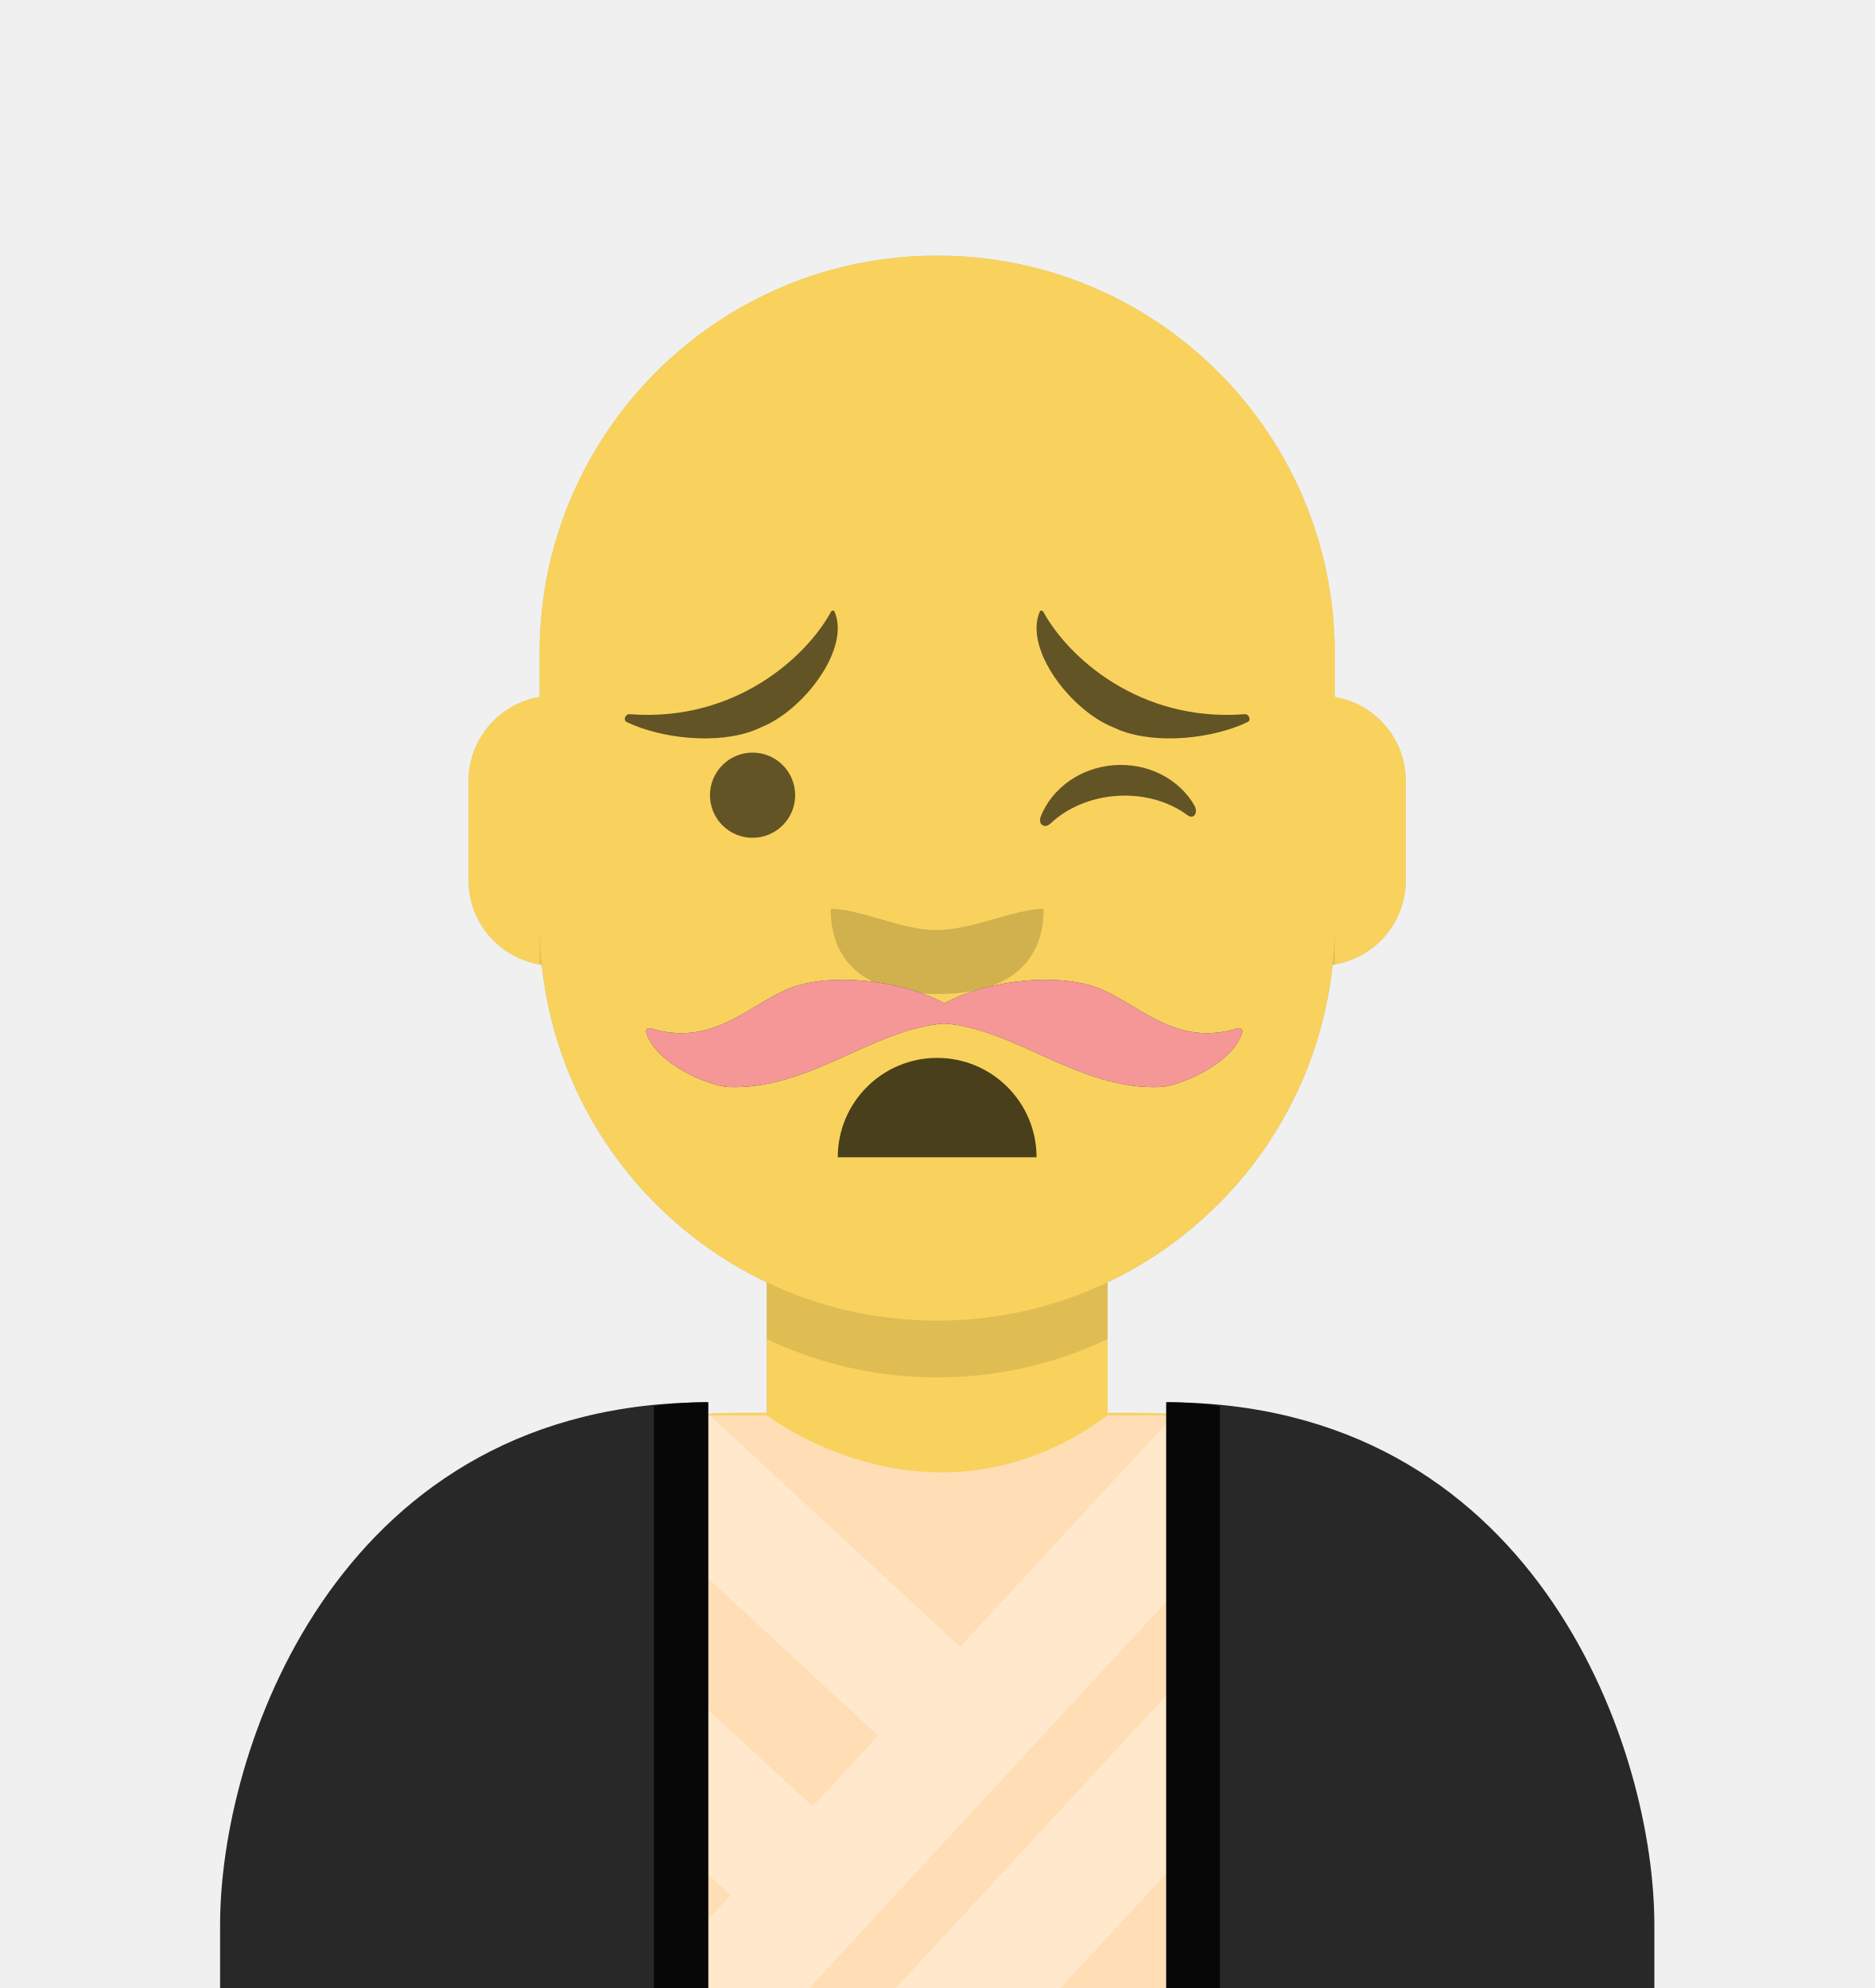
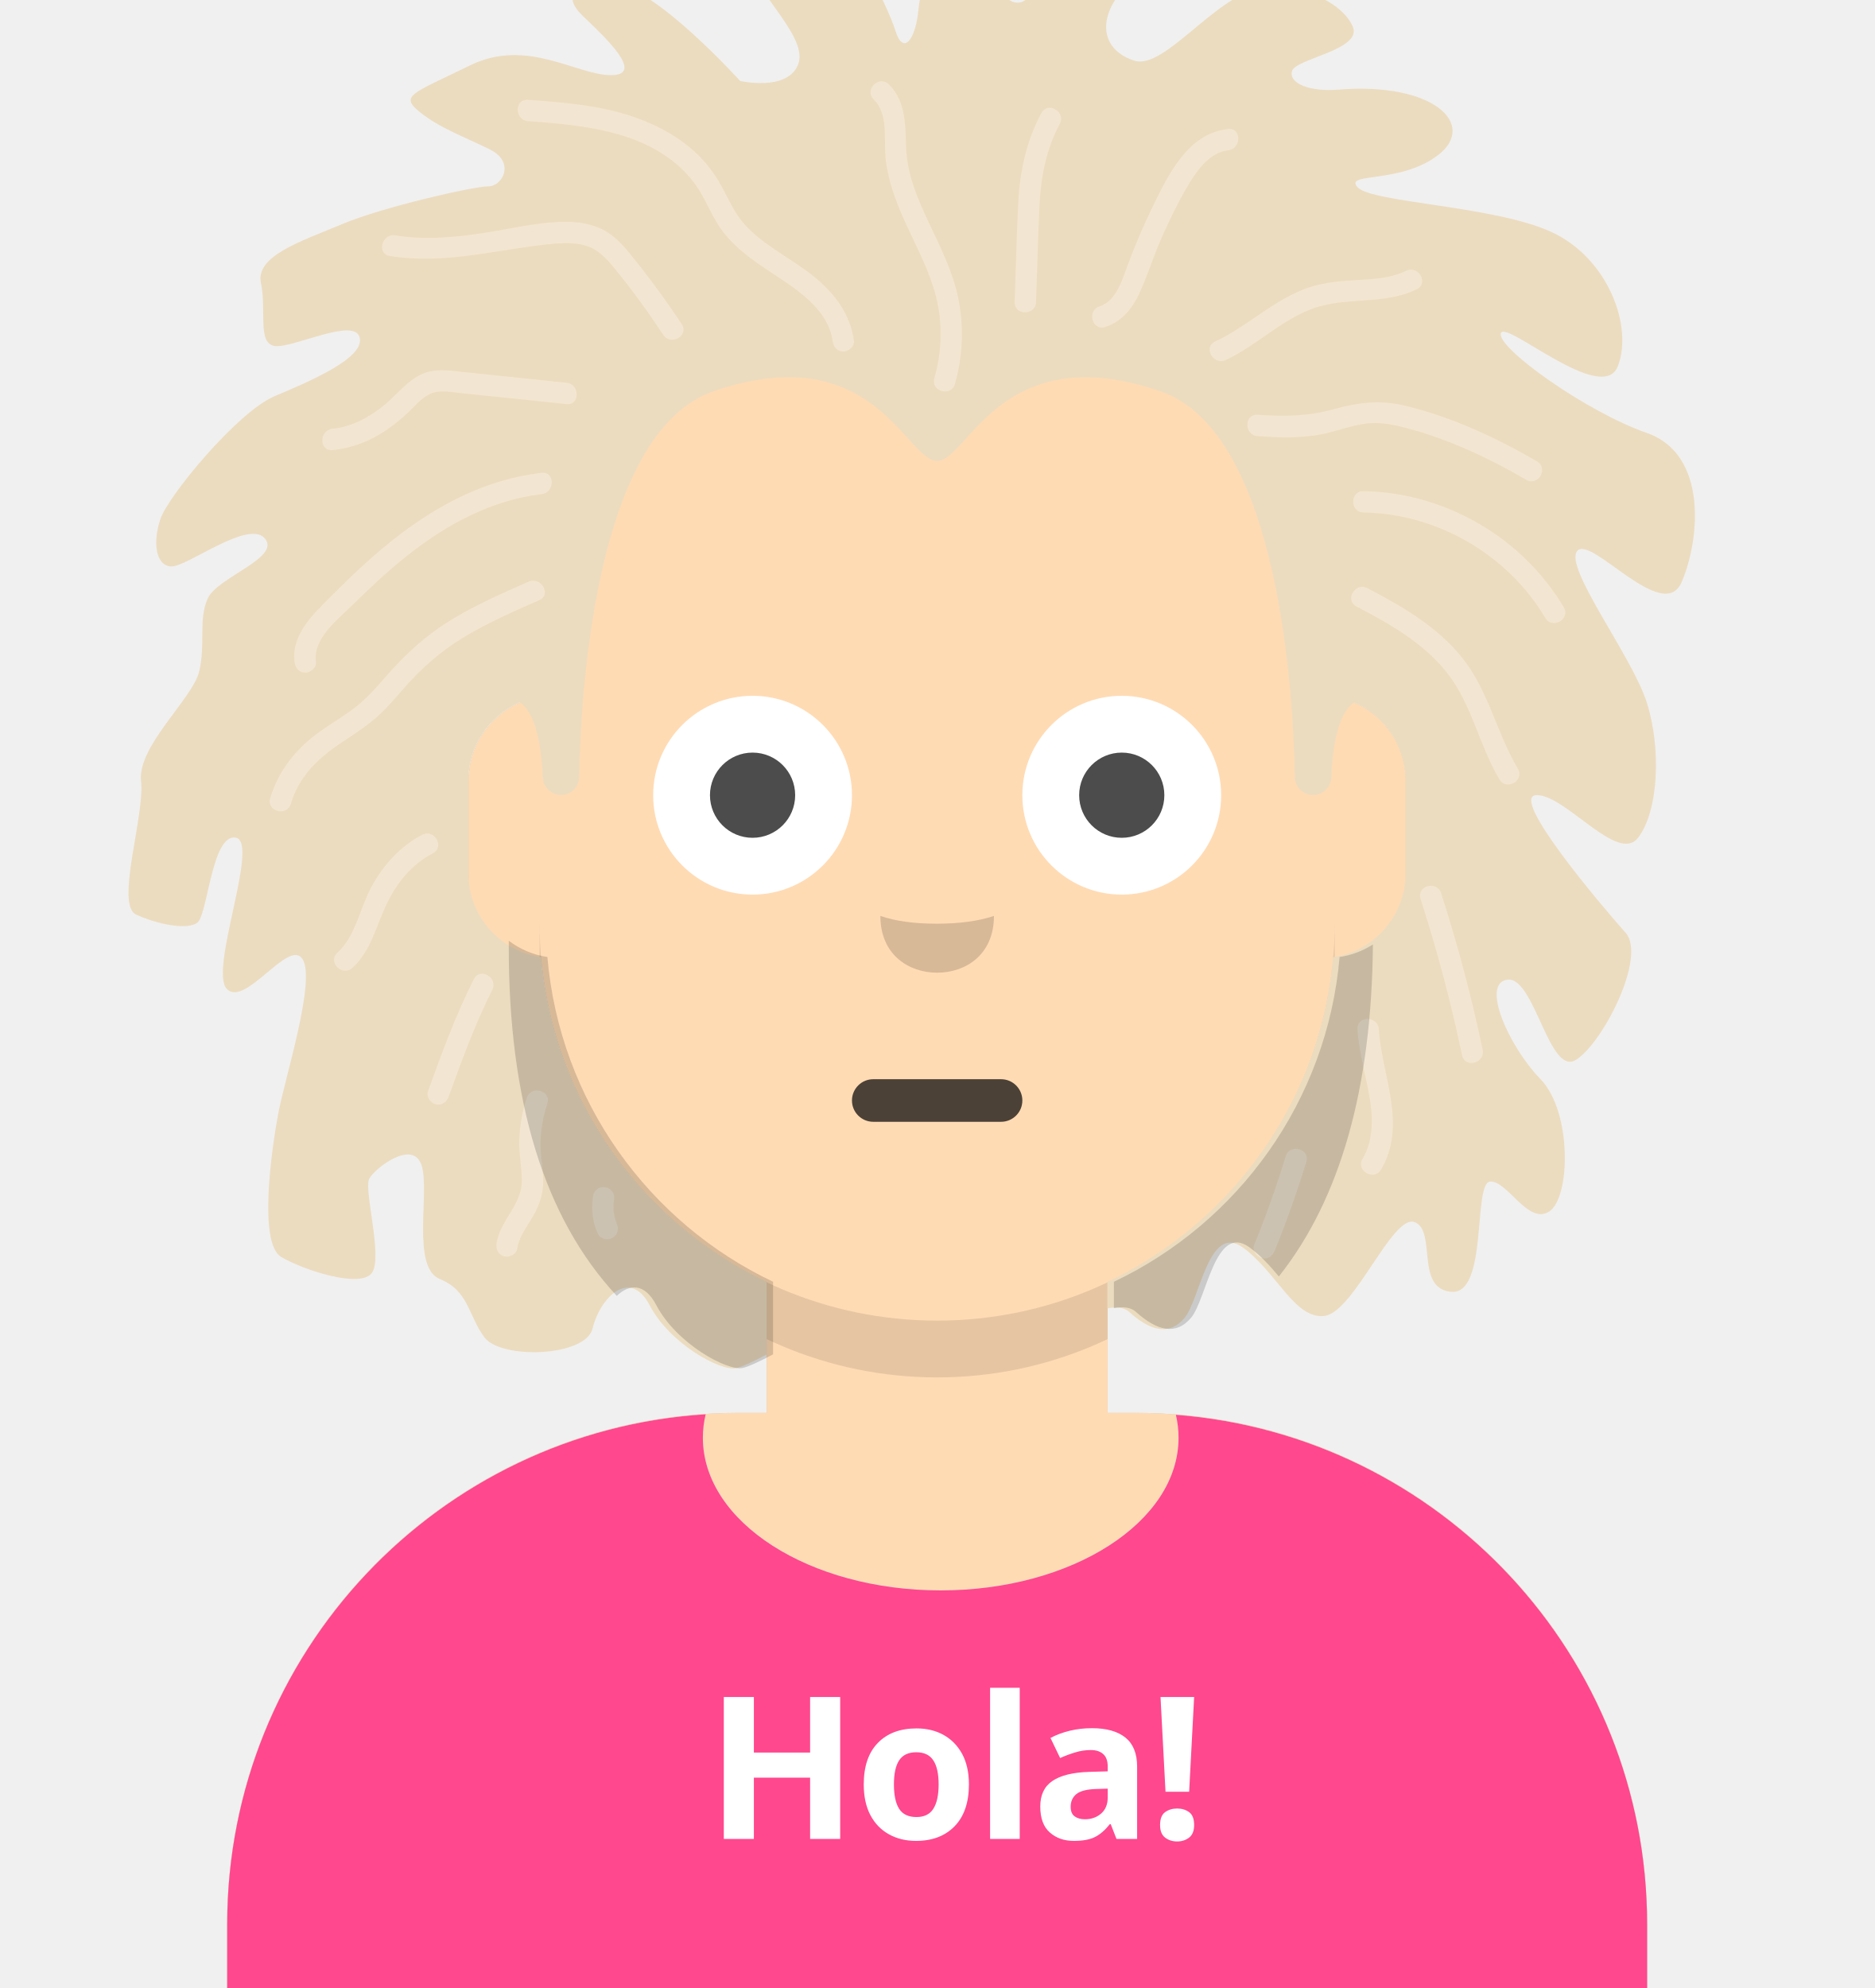
<svg xmlns="http://www.w3.org/2000/svg" xmlns:ns2="http://design.blush" xmlns:xlink="http://www.w3.org/1999/xlink" width="264px" height="280px" viewBox="0 0 264 280" version="1.1">
  <defs>
    <path d="M100,0 C130.928,-5.68137151e-15 156,25.072 156,56 L156.001,62.166 C161.676,63.119 166,68.054 166,74 L166,88 C166,94.052 161.519,99.058 155.694,99.881 C153.628,119.686 141.238,136.422 124.001,144.61 L124,163 L128,163 C167.765,163 200,195.235 200,235 L200,244 L0,244 L0,235 C-4.86974701e-15,195.235 32.235,163 72,163 L76,163 L76,144.611 C58.763,136.422 46.372,119.687 44.305,99.881 C38.481,99.058 34,94.052 34,88 L34,74 C34,68.054 38.325,63.118 44,62.166 L44,56 C44,25.072 69.072,5.68137151e-15 100,0 Z" id="transparent_path-1" />
    <path d="M83,36.348 C83,52.629 105.162,65.828 132.5,65.828 C159.838,65.828 182,52.629 182,36.348 C182,34.985 181.845,33.645 181.544,32.331 C210.784,41.488 232,68.792 232,101.052 L232,110 L32,110 L32,101.052 C32,68.397 53.739,40.82 83.534,32.002 C83.182,33.421 83,34.871 83,36.348 Z" id="transparent_path-3" />
    <rect id="transparent_path-5" x="0" y="0" width="264" height="280" />
    <path d="M74,0 C114.869,0 148,33.131 148,74 L148,84.148 L148,197.608 C135.525,187.237 119.491,181 102,181 L102,181 L98,181 L98,162.611 C115.531,154.283 128.048,137.115 129.791,116.867 C135.569,116.002 140,111.019 140,105 L140,105 L140,92 C140,87.354 137.359,83.324 133.497,81.33 C132.724,81.05 131.952,80.748 131.181,80.426 C130.795,80.32 130.401,80.233 130,80.166 L130,80.166 L130,79.917 C117.224,74.234 104.878,63.071 96.11,47.885 C93.175,42.801 90.831,37.595 89.066,32.397 C80.431,42.941 67.745,53.602 52.342,62.495 C42.778,68.017 33.147,72.291 24,75.266 L24,137.247 C29.602,148.318 38.773,157.278 50,162.611 L50,162.611 L50,181 L46,181 C38.327,181 30.935,182.2 24,184.423 L24,230 C24,244.106 13.569,255.776 0,257.716 L0,74 C0,33.131 33.131,0 74,0 Z" id="transparent_path-7" />
  </defs>
  <g id="transparent_Avataaar/Default" stroke="none" stroke-width="1" fill="none" fill-rule="evenodd">
    <g id="transparent_Body" transform="translate(32, 36)">
      <mask id="transparent_mask-2" fill="white">
        <use xlink:href="#transparent_path-1" />
      </mask>
      <use fill="#D0C6AC" xlink:href="#transparent_path-1" />
-       <g id="transparent_Skin-Color" mask="url(#transparent_mask-2)" fill="#F8D25C">
+       <g id="transparent_Skin-Color" mask="url(#transparent_mask-2)" fill="#FFDBB4">
        <g transform="translate(-32, 0)" id="transparent_Color">
          <rect x="0" y="0" width="264" height="244" />
        </g>
      </g>
      <path d="M44,94 C44,124.928 69.072,150 100,150 C130.928,150 156,124.928 156,94 L156,94 L156,102 C156,132.928 130.928,158 100,158 C69.072,158 44,132.928 44,102 Z" id="transparent_Neck-Shadow" fill-opacity="0.1" fill="#000000" mask="url(#transparent_mask-2)" />
    </g>
    <g id="transparent_Clothing" transform="translate(0, 170)">
-       <g id="jedi_robe_Clothing/Jedi robe" stroke="none" stroke-width="1" fill="none" fill-rule="evenodd">
-         <g id="jedi_robe_Robe" transform="translate(31, 27.5)">
-           <path d="M77,1.839 C77,1.839 100.415,19.93 125.026,1.839 L144.732,1.839 L146.639,82.839 L53.79,82.839 L56.462,1.839 L77,1.839 Z" id="jedi_robe_Fabric-Color" fill="#FFDEB5" ns2:color="Top-500" />
-           <path d="M144.732,1.839 L145.05,15.36 L82.694,82.839 L59.513,82.839 L134.365,1.839 L144.732,1.839 Z M145.353,28.215 L145.928,52.677 L118.056,82.839 L94.876,82.839 L145.353,28.215 Z M55.498,31.08 L83.463,56.922 L71.908,69.426 L54.756,53.575 L55.498,31.08 Z M68.946,1.839 L104.232,34.446 L92.678,46.949 L56.09,13.138 L56.462,1.839 L68.946,1.839 Z" id="jedi_robe_Combined-Shape" fill-opacity=".3" fill="#FFF" />
-           <path d="M0.009,72.647 L0.001,73.838 L0.001,82.838 L68.746,82.838 L68.746,0 C17.413,0 0.42,47.304 0.009,72.647" id="jedi_robe_Fill-14" fill="#282828" />
-           <path d="M61.093,0.538 L61.093,82.839 L68.746,82.839 L68.746,0 C66.085,0 63.535,0.185 61.093,0.538" id="jedi_robe_Fill-17" fill="#070707" />
-           <path d="M202.01,72.647 L202.02,73.838 L202.02,82.838 L133.274,82.837 L133.274,0 C184.607,0 201.599,47.304 202.01,72.647" id="jedi_robe_Fill-20" fill="#282828" />
-           <path d="M140.827,0.538 L140.827,82.838 L133.274,82.838 L133.274,0 C135.9,0 138.417,0.185 140.827,0.538" id="jedi_robe_Fill-23" fill="#070707" />
+       <defs>
+         <path d="M99,32.5 C99,44.374 113.998,54 132.5,54 C151.002,54 166,44.374 166,32.5 C166,31.402 165.872,30.323 165.624,29.269 C202.76,32.137 232,63.18 232,101.052 L232,110 L32,110 L32,101.052 C32,62.834 61.776,31.571 99.395,29.197 C99.134,30.274 99,31.377 99,32.5 Z" id="graphic_shirt_path-1" />
+       </defs>
+       <g id="graphic_shirt_Clothing/Graphic-Shirt" stroke="none" stroke-width="1" fill="none" fill-rule="evenodd">
+         <mask id="graphic_shirt_mask-2" fill="white">
+           <use xlink:href="#graphic_shirt_path-1" />
+         </mask>
+         <use id="graphic_shirt_Clothes" fill="#E6E6E6" xlink:href="#graphic_shirt_path-1" />
+         <g id="graphic_shirt_Fabric-Color" mask="url(#graphic_shirt_mask-2)" fill="#FF488E">
+           <rect id="graphic_shirt_🖍Color" x="0" y="0" width="264" height="110" />
+         </g>
+         <g id="graphic_shirt_Graphic" fill="#FFFFFF" transform="translate(77, 58)">
+           <g id="custom_text_Clothing/Graphic/-Your-Text" stroke="none" stroke-width="1" fill="none" fill-rule="evenodd" font-family="Avenir-Heavy, Avenir" font-size="28" font-weight="600" letter-spacing="-0.459">
+             <text id="custom_text_Graphic-Text" fill="#FFFFFF">
+               <tspan x="22.432" y="31">Hola!</tspan>
+             </text>
+           </g>
        </g>
      </g>
    </g>
    <g id="transparent_Face" transform="translate(76, 82)" fill="#000000">
      <g id="transparent_Mouth" transform="translate(2, 52)">
-         <g id="disbelief_Mouth/Disbelief" stroke="none" stroke-width="1" fill="none" fill-rule="evenodd" fill-opacity="0.7">
-           <path d="M40,15 C40,22.732 46.268,29 54,29 L54,29 C61.732,29 68,22.732 68,15" id="disbelief_Mouth" fill="#000000" transform="translate(54, 22) scale(1, -1) translate(-54, -22) " />
+         <g id="serious_Mouth/Serious" stroke="none" stroke-width="1" fill="none" fill-rule="evenodd" fill-opacity="0.7">
+           <rect id="serious_Why-so-serious?" fill="#000000" x="42" y="18" width="24" height="6" rx="3" />
        </g>
      </g>
      <g id="transparent_Nose" transform="translate(28, 40)" fill-opacity="0.16">
-         <g id="wide_Nose/Wide" stroke="none" stroke-width="1" fill="none" fill-rule="evenodd">
-           <path d="M13,6 C13,12.627 16.828,18 28,18 C39.172,18 43,12.627 43,6 C39.036,6 32.897,9 27.838,9 C23.079,9 17.101,6 13,6 Z" id="wide_Nose" fill-opacity=".16" fill="#000" />
+         <g id="small_Nose/Small" stroke="none" stroke-width="1" fill="none" fill-rule="evenodd">
+           <path d="M20,7 C20,12.523 24.047,15 28,15 C31.953,15 36,12.523 36,7 C33.833,7.732 31.141,8.098 27.924,8.098 C24.741,8.098 22.099,7.732 20,7 Z" id="small_Nose" fill-opacity=".16" fill="#000" />
        </g>
      </g>
      <g id="transparent_Eyes" transform="translate(0, 8)">
-         <g id="wink_Eyes/Wink-😉" stroke="none" stroke-width="1" fill="none" fill-rule="evenodd" fill-opacity="0.6">
-           <circle id="wink_Eye" fill="#000000" cx="30" cy="22" r="6" />
-           <path d="M70.412,24.205 C72.259,20.406 76.417,17.758 81.25,17.758 C86.066,17.758 90.211,20.387 92.068,24.165 C92.619,25.287 91.834,26.205 91.043,25.525 C88.592,23.417 85.111,22.101 81.25,22.101 C77.509,22.101 74.126,23.336 71.69,25.329 C70.799,26.058 69.872,25.316 70.412,24.205 Z" id="wink_Winky-Wink" fill="#000000" transform="translate(81.25223, 21.75758) rotate(-4) translate(-81.25223, -21.75758) " />
+         <g id="surprised_Eyes/Surprised-😳" stroke="none" stroke-width="1" fill="none" fill-rule="evenodd">
+           <circle id="surprised_The-White-Stuff" fill="#FFFFFF" cx="30" cy="22" r="14" />
+           <circle id="surprised_Eye-Ball" fill="#FFFFFF" cx="82" cy="22" r="14" />
+           <circle id="surprised_Eye" fill-opacity="0.7" fill="#000000" cx="30" cy="22" r="6" />
+           <circle id="surprised_Eye" fill-opacity="0.7" fill="#000000" cx="82" cy="22" r="6" />
        </g>
      </g>
      <g id="transparent_Eyebrow" fill-opacity="0.6">
-         <g id="sad_concerned_natural_Eyebrow/Natural/Sad-Concerned-Natural" stroke="none" stroke-width="1" fill="none" fill-rule="evenodd" fill-opacity="0.6">
-           <path d="M22.766,5.578 L23.677,5.176 C28.919,3.095 36.865,3.967 41.723,6.299 C42.29,6.571 41.902,7.452 41.321,7.407 C26.402,6.256 16.358,15.553 12.946,21.847 C12.845,22.034 12.539,22.055 12.464,21.881 C10.156,16.562 16.913,7.896 22.766,5.578 Z" id="sad_concerned_natural_Eyebrow" fill="#000000" transform="translate(27, 13) scale(-1, -1) translate(-27, -13) " />
-           <path d="M80.766,5.578 L81.677,5.176 C86.919,3.095 94.865,3.967 99.723,6.299 C100.29,6.571 99.902,7.452 99.321,7.407 C84.402,6.256 74.358,15.553 70.946,21.847 C70.845,22.034 70.539,22.055 70.464,21.881 C68.156,16.562 74.913,7.896 80.766,5.578 Z" id="sad_concerned_natural_Eyebrow" fill="#000000" transform="translate(85, 13) scale(1, -1) translate(-85, -13) " />
-         </g>
-       </g>
+                 
+             </g>
    </g>
    <g id="transparent_Top">
-       <g id="no_hair_Top/-No-Hair" stroke="none" stroke-width="1" fill="none" fill-rule="evenodd">
-         <g id="no_hair_Facial-Hair" transform="translate(49, 72)">
-           <defs>
-             <path d="M105.612,67.132 C111.386,69.337 116.495,75.583 125.362,72.828 C125.731,72.714 126.091,73.045 125.98,73.409 C124.607,77.918 116.973,81.007 114.379,81.108 C103.04,81.55 93.906,72.831 84.001,72.162 C74.095,72.83 64.961,81.55 53.622,81.108 C51.028,81.007 43.394,77.918 42.02,73.409 C41.909,73.045 42.27,72.714 42.639,72.828 C51.505,75.583 56.614,69.337 62.389,67.132 C67.578,65.149 77.209,65.711 84.001,69.297 C90.793,65.711 100.422,65.149 105.612,67.132 Z" id="moustache_fancy_path-1" />
-           </defs>
-           <g id="moustache_fancy_Facial-Hair/Moustache-Fancy" stroke="none" stroke-width="1" fill="none" fill-rule="evenodd">
-             <mask id="moustache_fancy_mask-2" fill="white">
-               <use xlink:href="#moustache_fancy_path-1" />
-             </mask>
-             <use id="moustache_fancy_Moustache-U-a-Question" fill="#28354B" xlink:href="#moustache_fancy_path-1" />
-             <g id="moustache_fancy_Facial-Hair-Color" mask="url(#moustache_fancy_mask-2)" fill="#F59797">
-               <rect id="moustache_fancy_Color" x="0" y="0" width="168" height="152" />
-             </g>
-           </g>
+       <defs>
+         <path d="M264,0 L264,280 L232,280 L232,271 C232,231.235 199.765,199 160,199 L160,199 L156,199 L156.001,180.61 C173.531,172.282 186.048,155.114 187.791,134.867 C193.569,134.003 198,129.019 198,123 L198,123 L198,110 C198,104.054 193.676,99.119 188.001,98.166 L188,92 C188,61.072 162.928,36 132,36 C101.072,36 76,61.072 76,92 L76,92 L76,98.166 C70.325,99.118 66,104.054 66,110 L66,110 L66,123 C66,129.019 70.431,134.003 76.209,134.867 C77.952,155.115 90.469,172.283 108,180.611 L108,199 L104,199 C64.633,199 32.645,230.594 32.01,269.809 L32,271 L32,280 L0,280 L0,0 L264,0 Z" id="einstein_hair_hairstyleeinstein-hair-path-1" />
+       </defs>
+       <g id="einstein_hair_Hairstyle/Einstein hair" stroke="none" stroke-width="1" fill="none" fill-rule="evenodd">
+         <g id="einstein_hair_template-for-hairstyles" opacity=".184" transform="translate(1, 0)">
+           <mask id="einstein_hair_hairstyleeinstein-hair-mask-2" fill="#fff">
+             <use xlink:href="#einstein_hair_hairstyleeinstein-hair-path-1" />
+           </mask>
+           <g id="einstein_hair_Mask-Hair" />
        </g>
-         <g id="no_hair_Accessory" transform="translate(62, 85)" />
-         <g id="no_hair_Hair-Color" fill="#4A312C" />
+         <g id="einstein_hair_Einstein" transform="translate(18.1, -11.6)">
+           <path d="M213.868,72.584 C205.277,69.587 192.745,60.597 193.29,58.553 C193.835,56.51 207.593,68.77 209.772,63.185 C211.952,57.6 208.41,47.928 200.373,44.251 C192.336,40.572 175.173,40.164 173.13,37.984 C171.086,35.805 179.26,37.576 184.572,33.353 C189.885,29.13 183.89,23.137 170.389,24.226 C166.468,24.543 163.458,23.409 163.866,21.638 C164.275,19.867 173.81,18.641 172.448,15.372 C171.086,12.103 165.365,9.106 159.235,10.06 C153.105,11.013 145.886,21.502 141.663,20.14 C137.44,18.777 136.623,15.1 139.074,11.422 C141.526,7.744 143.161,0.615 138.258,0.025 C133.353,-0.565 128.449,9.651 126.543,11.422 C124.636,13.192 121.639,10.468 122.864,6.654 C124.091,2.84 125.044,-0.033 120.413,1.85828358e-05 C115.781,0.033 111.695,8.289 111.286,12.784 C110.877,17.279 109.106,19.459 108.016,15.917 C106.927,12.375 100.933,0.033 96.71,0.033 C92.488,0.033 84.042,-0.43 86.63,5.564 C89.219,11.558 95.893,17.143 94.259,20.821 C92.624,24.499 86.147,23 86.147,23 C86.147,23 74.098,9.651 68.377,9.378 C62.656,9.106 61.021,11.013 64.018,13.874 C67.014,16.734 72.872,22.183 67.968,22.183 C63.064,22.183 56.117,16.871 48.08,20.821 C40.043,24.771 38.136,25.043 40.997,27.359 C43.857,29.675 47.399,30.901 50.941,32.672 C54.482,34.442 52.712,37.848 50.668,37.848 C48.625,37.848 35.957,40.709 30.099,43.161 C24.242,45.613 17.84,47.656 18.657,51.47 C19.474,55.284 18.112,59.916 20.564,60.324 C23.016,60.733 31.734,56.238 32.551,59.098 C33.368,61.959 25.74,65.228 20.564,67.408 C15.388,69.587 5.58,81.438 4.49,84.708 C3.4,87.977 3.809,91.246 5.989,91.382 C8.168,91.519 16.886,84.708 19.202,87.432 C21.517,90.156 12.527,92.881 11.165,95.877 C9.803,98.874 10.892,102.416 9.939,106.23 C8.985,110.044 1.221,116.719 1.766,121.623 C2.31,126.527 -1.912,139.059 1.085,140.421 C4.081,141.783 8.168,142.607 9.666,141.583 C11.165,140.557 11.71,128.96 15.115,129.583 C18.521,130.205 11.259,148.322 13.868,150.91 C16.477,153.498 22.607,143.69 24.514,146.687 C26.421,149.684 22.062,163.306 21.109,168.346 C20.155,173.386 18.248,186.735 21.517,188.643 C24.787,190.55 32.824,193.138 34.322,190.822 C35.821,188.506 33.096,179.107 33.913,177.608 C34.731,176.11 40.043,172.023 41.269,175.702 C42.495,179.38 39.771,190.095 43.857,191.753 C47.944,193.41 47.808,196.815 50.123,199.949 C52.439,203.082 64.427,202.753 65.38,198.668 C66.334,194.582 70.556,190.005 73.417,195.453 C76.278,200.902 83.361,204.717 85.54,204.308 C86.346,204.156 88.046,203.346 89.868,202.384 L89.868,192.159 C72.338,183.831 59.82,166.663 58.077,146.416 C52.3,145.551 47.868,140.567 47.868,134.548 L47.868,121.548 C47.868,116.612 50.853,112.38 55.113,110.538 C56.419,111.388 58.039,113.908 58.34,121.115 C58.397,122.492 59.534,123.583 60.911,123.583 L60.911,123.583 C62.318,123.583 63.463,122.463 63.487,121.057 C63.655,110.806 65.428,72.577 82.389,66.727 C104.894,58.963 109.503,76.486 113.871,76.532 L113.871,76.542 C118.245,76.542 122.836,58.961 145.371,66.734 C162.332,72.585 164.104,110.813 164.273,121.064 C164.297,122.471 165.442,123.59 166.848,123.59 C168.226,123.59 169.363,122.5 169.42,121.123 C169.721,113.919 171.34,111.397 172.645,110.547 C176.893,112.394 179.868,116.62 179.868,121.548 L179.868,134.548 C179.868,140.567 175.437,145.551 169.66,146.416 C167.917,166.663 155.399,183.831 137.869,192.159 L137.869,195.874 C139.117,195.647 140.223,195.721 140.981,196.407 C143.843,198.995 146.566,199.813 148.746,197.225 C150.926,194.637 152.151,183.875 156.919,187.28 C161.687,190.686 164.192,197.36 168.389,196.952 C172.585,196.543 178.033,182.513 181.166,183.738 C184.3,184.965 181.166,193.138 186.343,193.547 C191.518,193.955 189.34,178.153 191.791,178.018 C194.243,177.881 197.103,184.147 200.1,182.24 C203.097,180.333 203.37,168.218 198.875,163.583 C194.38,158.947 190.43,150.026 194.243,149.583 C198.057,149.139 200.1,163.306 203.915,160.854 C207.729,158.402 213.859,146.336 210.862,142.97 C207.865,139.604 194.243,123.65 198.33,123.59 C202.416,123.53 209.772,133.319 212.633,129.583 C215.493,125.846 215.921,117.127 213.868,110.589 C211.815,104.051 202.144,91.519 204.051,89.203 C205.958,86.887 216.175,99.597 218.763,93.583 C221.35,87.568 222.46,75.581 213.868,72.584" id="einstein_hair_Hair-Color" fill="#ECDCBF" ns2:color="Hair-500" />
+           <path d="M96.373,50.422 C93.37,48.032 89.801,46.344 87.106,43.573 C85.681,42.107 84.821,40.327 83.898,38.527 C83.019,36.813 81.963,35.225 80.624,33.833 C78.026,31.13 74.644,29.264 71.123,28.055 C66.357,26.42 61.258,26.029 56.268,25.657 C54.342,25.513 54.352,28.514 56.268,28.657 C63.727,29.214 72.062,29.921 77.818,35.282 C79.075,36.453 80.095,37.783 80.915,39.291 C81.818,40.954 82.559,42.688 83.713,44.204 C85.863,47.028 88.905,48.903 91.822,50.837 C94.924,52.893 98.643,55.621 99.176,59.609 C99.284,60.418 99.788,61.099 100.676,61.109 C101.403,61.116 102.283,60.412 102.176,59.609 C101.662,55.764 99.347,52.789 96.373,50.422" id="einstein_hair_Fill-4" fill-opacity=".3" fill="#FFF" />
+           <path d="M112.754,43.019 C111.212,39.751 109.735,36.364 109.545,32.706 C109.377,29.467 109.608,25.932 107.089,23.479 C105.705,22.132 103.581,24.251 104.967,25.601 C107.098,27.675 106.346,31.366 106.656,34.047 C107.052,37.487 108.366,40.676 109.815,43.79 C111.259,46.894 112.861,49.95 113.717,53.283 C114.7,57.106 114.581,61.092 113.507,64.88 C112.981,66.741 115.875,67.535 116.4,65.677 C117.515,61.741 117.69,57.607 116.868,53.596 C116.104,49.868 114.366,46.435 112.754,43.019" id="einstein_hair_Fill-6" fill-opacity=".3" fill="#FFF" />
+           <path d="M128.572,27.531 C126.495,31.439 125.57,35.591 125.335,39.988 C125.084,44.701 124.989,49.427 124.822,54.144 C124.755,56.075 127.755,56.073 127.822,54.144 C127.978,49.739 128.104,45.33 128.292,40.926 C128.469,36.733 129.176,32.783 131.163,29.045 C132.068,27.341 129.479,25.823 128.572,27.531" id="einstein_hair_Fill-8" fill-opacity=".3" fill="#FFF" />
+           <path d="M154.877,29.772 C149.196,30.391 146.453,36.217 144.225,40.779 C142.864,43.564 141.665,46.424 140.596,49.333 C139.867,51.315 139.009,54.041 136.775,54.758 C134.945,55.347 135.728,58.244 137.573,57.651 C139.831,56.926 141.311,55.16 142.302,53.068 C143.511,50.513 144.323,47.779 145.467,45.192 C146.651,42.511 147.937,39.829 149.47,37.328 C150.674,35.363 152.394,33.043 154.877,32.772 C156.775,32.565 156.797,29.563 154.877,29.772" id="einstein_hair_Fill-10" fill-opacity=".3" fill="#FFF" />
+           <path d="M181.454,52.334 C183.185,51.48 181.667,48.891 179.94,49.744 C177.68,50.859 175.131,50.922 172.664,51.067 C170.141,51.215 167.652,51.476 165.296,52.443 C160.864,54.262 157.37,57.685 153.05,59.71 C151.303,60.529 152.824,63.116 154.563,62.3 C158.86,60.287 162.33,56.682 166.812,55.055 C171.567,53.329 176.819,54.622 181.454,52.334" id="einstein_hair_Fill-12" fill-opacity=".3" fill="#FFF" />
+           <path d="M178.846,71.603 C185.165,73.084 191.29,75.921 196.874,79.179 C198.546,80.154 200.058,77.562 198.389,76.589 C192.599,73.211 186.195,70.246 179.644,68.71 C176.193,67.901 173.109,68.299 169.737,69.242 C166.139,70.248 162.742,70.276 159.036,70.023 C157.11,69.892 157.117,72.893 159.036,73.023 C162.378,73.251 165.688,73.371 168.966,72.558 C170.612,72.15 172.224,71.581 173.902,71.309 C175.557,71.041 177.224,71.223 178.846,71.603" id="einstein_hair_Fill-14" fill-opacity=".3" fill="#FFF" />
+           <path d="M202.157,97.127 C196.309,87.282 185.392,80.962 173.946,80.779 C172.014,80.748 172.014,83.748 173.946,83.779 C184.341,83.945 194.259,89.705 199.566,98.641 C200.552,100.299 203.146,98.792 202.157,97.127" id="einstein_hair_Fill-16" fill-opacity=".3" fill="#FFF" />
+           <path d="M187.829,104.221 C184.336,99.867 179.368,96.974 174.484,94.438 C172.773,93.55 171.255,96.138 172.971,97.029 C177.631,99.449 182.4,102.154 185.708,106.342 C189.211,110.778 190.24,116.569 193.098,121.375 C194.083,123.033 196.678,121.526 195.687,119.861 C192.683,114.805 191.564,108.876 187.829,104.221" id="einstein_hair_Fill-18" fill-opacity=".3" fill="#FFF" />
+           <path d="M184.882,137.403 C184.292,135.573 181.395,136.356 181.989,138.2 C184.322,145.439 186.274,152.793 187.837,160.236 C188.234,162.125 191.125,161.325 190.73,159.439 C189.167,151.995 187.215,144.642 184.882,137.403" id="einstein_hair_Fill-20" fill-opacity=".3" fill="#FFF" />
+           <path d="M173.104,156.566 C173.325,159.955 174.331,163.193 174.869,166.531 C175.318,169.318 175.292,172.328 173.819,174.817 C172.833,176.483 175.424,177.993 176.409,176.332 C180.145,170.024 176.535,163.164 176.104,156.566 C175.979,154.649 172.978,154.635 173.104,156.566" id="einstein_hair_Fill-22" fill-opacity=".3" fill="#FFF" />
+           <path d="M162.999,174.45 C161.703,178.68 160.221,182.851 158.555,186.951 C158.249,187.702 158.886,188.599 159.602,188.797 C160.46,189.031 161.141,188.501 161.447,187.749 C163.113,183.649 164.596,179.478 165.892,175.248 C166.459,173.398 163.563,172.607 162.999,174.45" id="einstein_hair_Fill-24" fill-opacity=".3" fill="#FFF" />
+           <path d="M70.693,47.416 C69.581,46.05 68.377,44.723 66.776,43.926 C65.208,43.145 63.45,42.854 61.711,42.845 C57.806,42.826 53.878,43.828 50.035,44.411 C45.931,45.034 41.714,45.435 37.592,44.752 C35.703,44.44 34.891,47.331 36.794,47.645 C44.584,48.935 51.948,46.688 59.644,45.951 C61.259,45.795 62.941,45.736 64.507,46.229 C66.135,46.742 67.252,47.941 68.312,49.219 C70.832,52.26 73.146,55.478 75.328,58.767 C76.39,60.369 78.989,58.868 77.918,57.253 C75.669,53.862 73.263,50.572 70.693,47.416" id="einstein_hair_Fill-26" fill-opacity=".3" fill="#FFF" />
+           <path d="M61.697,65.512 C58.382,65.167 55.068,64.823 51.752,64.477 C50.178,64.314 48.602,64.15 47.029,63.986 C45.486,63.825 43.922,63.578 42.386,63.935 C39.761,64.545 38.09,66.95 36.117,68.586 C34.02,70.327 31.488,71.718 28.738,71.99 C26.834,72.179 26.816,75.18 28.738,74.99 C31.477,74.719 34.011,73.741 36.285,72.191 C37.358,71.46 38.374,70.635 39.324,69.75 C40.294,68.845 41.191,67.706 42.4,67.107 C43.73,66.447 45.365,66.813 46.779,66.96 C48.438,67.133 50.094,67.305 51.752,67.477 C55.068,67.823 58.382,68.167 61.697,68.512 C63.614,68.712 63.6,65.71 61.697,65.512" id="einstein_hair_Fill-28" fill-opacity=".3" fill="#FFF" />
+           <path d="M58.179,78.2 C50.332,79.094 43.363,82.799 37.242,87.647 C34.144,90.1 31.278,92.828 28.491,95.623 C26.039,98.081 22.891,101.017 23.391,104.841 C23.497,105.65 24.005,106.332 24.891,106.341 C25.621,106.347 26.497,105.644 26.391,104.841 C25.954,101.504 29.446,98.891 31.563,96.796 C34.051,94.335 36.616,91.941 39.363,89.769 C44.798,85.469 51.205,81.995 58.179,81.2 C60.075,80.984 60.097,77.981 58.179,78.2" id="einstein_hair_Fill-30" fill-opacity=".3" fill="#FFF" />
+           <path d="M34.492,112.999 C36.039,111.718 37.346,110.192 38.66,108.681 C41.202,105.757 43.957,103.307 47.287,101.307 C50.657,99.283 54.267,97.698 57.863,96.124 C59.627,95.352 58.102,92.766 56.348,93.534 C52.626,95.163 48.887,96.806 45.415,98.934 C41.884,101.097 38.963,103.77 36.257,106.885 C34.947,108.392 33.622,109.898 32.049,111.139 C30.409,112.432 28.58,113.468 26.889,114.69 C23.591,117.074 21.144,120.086 19.963,124.024 C19.408,125.877 22.303,126.669 22.856,124.822 C24.043,120.863 26.769,118.332 30.116,116.107 C31.607,115.116 33.111,114.143 34.492,112.999" id="einstein_hair_Fill-32" fill-opacity=".3" fill="#FFF" />
+           <path d="M41.359,129.185 C38.195,130.825 35.743,133.609 34.104,136.74 C32.551,139.707 31.969,143.447 29.42,145.791 C27.996,147.101 30.122,149.218 31.541,147.913 C34.158,145.506 34.878,142.025 36.353,138.937 C37.781,135.947 39.896,133.318 42.873,131.775 C44.588,130.887 43.073,128.297 41.359,129.185" id="einstein_hair_Fill-34" fill-opacity=".3" fill="#FFF" />
+           <path d="M48.645,149.507 C46.083,154.587 44.127,159.937 42.192,165.278 C41.916,166.04 42.503,166.921 43.24,167.123 C44.074,167.352 44.808,166.84 45.085,166.076 C46.933,160.976 48.79,155.872 51.236,151.021 C52.103,149.301 49.516,147.781 48.645,149.507" id="einstein_hair_Fill-36" fill-opacity=".3" fill="#FFF" />
+           <path d="M56.096,166.238 C55.472,168.141 55.111,170.128 55.041,172.131 C54.972,174.07 55.389,175.961 55.406,177.892 C55.431,181.263 52.355,183.451 51.846,186.7 C51.721,187.507 52.053,188.304 52.895,188.545 C53.605,188.749 54.614,188.297 54.739,187.498 C54.99,185.899 55.916,184.641 56.742,183.29 C57.618,181.854 58.261,180.367 58.383,178.667 C58.523,176.735 58.035,174.811 58.029,172.878 C58.022,170.875 58.367,168.935 58.989,167.035 C59.59,165.196 56.694,164.408 56.096,166.238" id="einstein_hair_Fill-38" fill-opacity=".3" fill="#FFF" />
+           <path d="M68.845,184.173 C68.611,183.611 68.454,183.024 68.355,182.423 C68.296,181.848 68.295,181.271 68.362,180.696 C68.362,180.694 68.362,180.694 68.363,180.693 C68.433,180.285 68.427,179.905 68.211,179.536 C68.029,179.226 67.673,178.929 67.315,178.847 C66.931,178.76 66.5,178.778 66.159,178.998 C65.849,179.198 65.535,179.517 65.47,179.895 C65.318,180.777 65.253,181.654 65.358,182.545 C65.417,183.04 65.491,183.531 65.622,184.014 C65.752,184.491 65.939,184.945 66.134,185.401 C66.272,185.721 66.711,186.002 67.031,186.09 C67.39,186.189 67.868,186.144 68.186,185.939 C68.507,185.732 68.789,185.424 68.876,185.042 C68.894,184.909 68.911,184.777 68.929,184.643 C68.929,184.443 68.879,184.256 68.804,184.075 C68.818,184.109 68.831,184.141 68.845,184.173" id="einstein_hair_Fill-40" fill-opacity=".3" fill="#FFF" />
+         </g>
+         <path d="M71.664,132.5 C73.223,133.678 75.079,134.485 77.099,134.787 C78.842,155.034 91.36,172.202 108.89,180.53 L108.89,180.53 L108.89,190.755 C107.068,191.717 105.368,192.527 104.562,192.679 C102.383,193.088 95.3,189.273 92.439,183.824 C90.741,180.59 88.563,180.889 86.874,182.52 C76.677,171.567 71.606,155.105 71.66,133.138 Z M193.379,133.016 C193.206,153.287 188.787,168.878 180.125,179.79 C178.883,178.302 177.539,176.793 175.941,175.651 C171.173,172.246 169.948,183.008 167.768,185.596 C165.588,188.184 162.865,187.366 160.003,184.778 C159.245,184.092 158.139,184.018 156.891,184.245 L156.891,184.245 L156.891,180.53 C174.421,172.202 186.939,155.034 188.682,134.787 C190.347,134.538 191.9,133.947 193.267,133.087 Z" id="einstein_hair_Combined-Shape" fill-opacity=".16" fill="#000" />
+         <g id="einstein_hair_Facial-Hair" transform="translate(49, 72)" />
+         <g id="einstein_hair_Accessory" transform="translate(62, 85)" />
      </g>
    </g>
  </g>
</svg>
